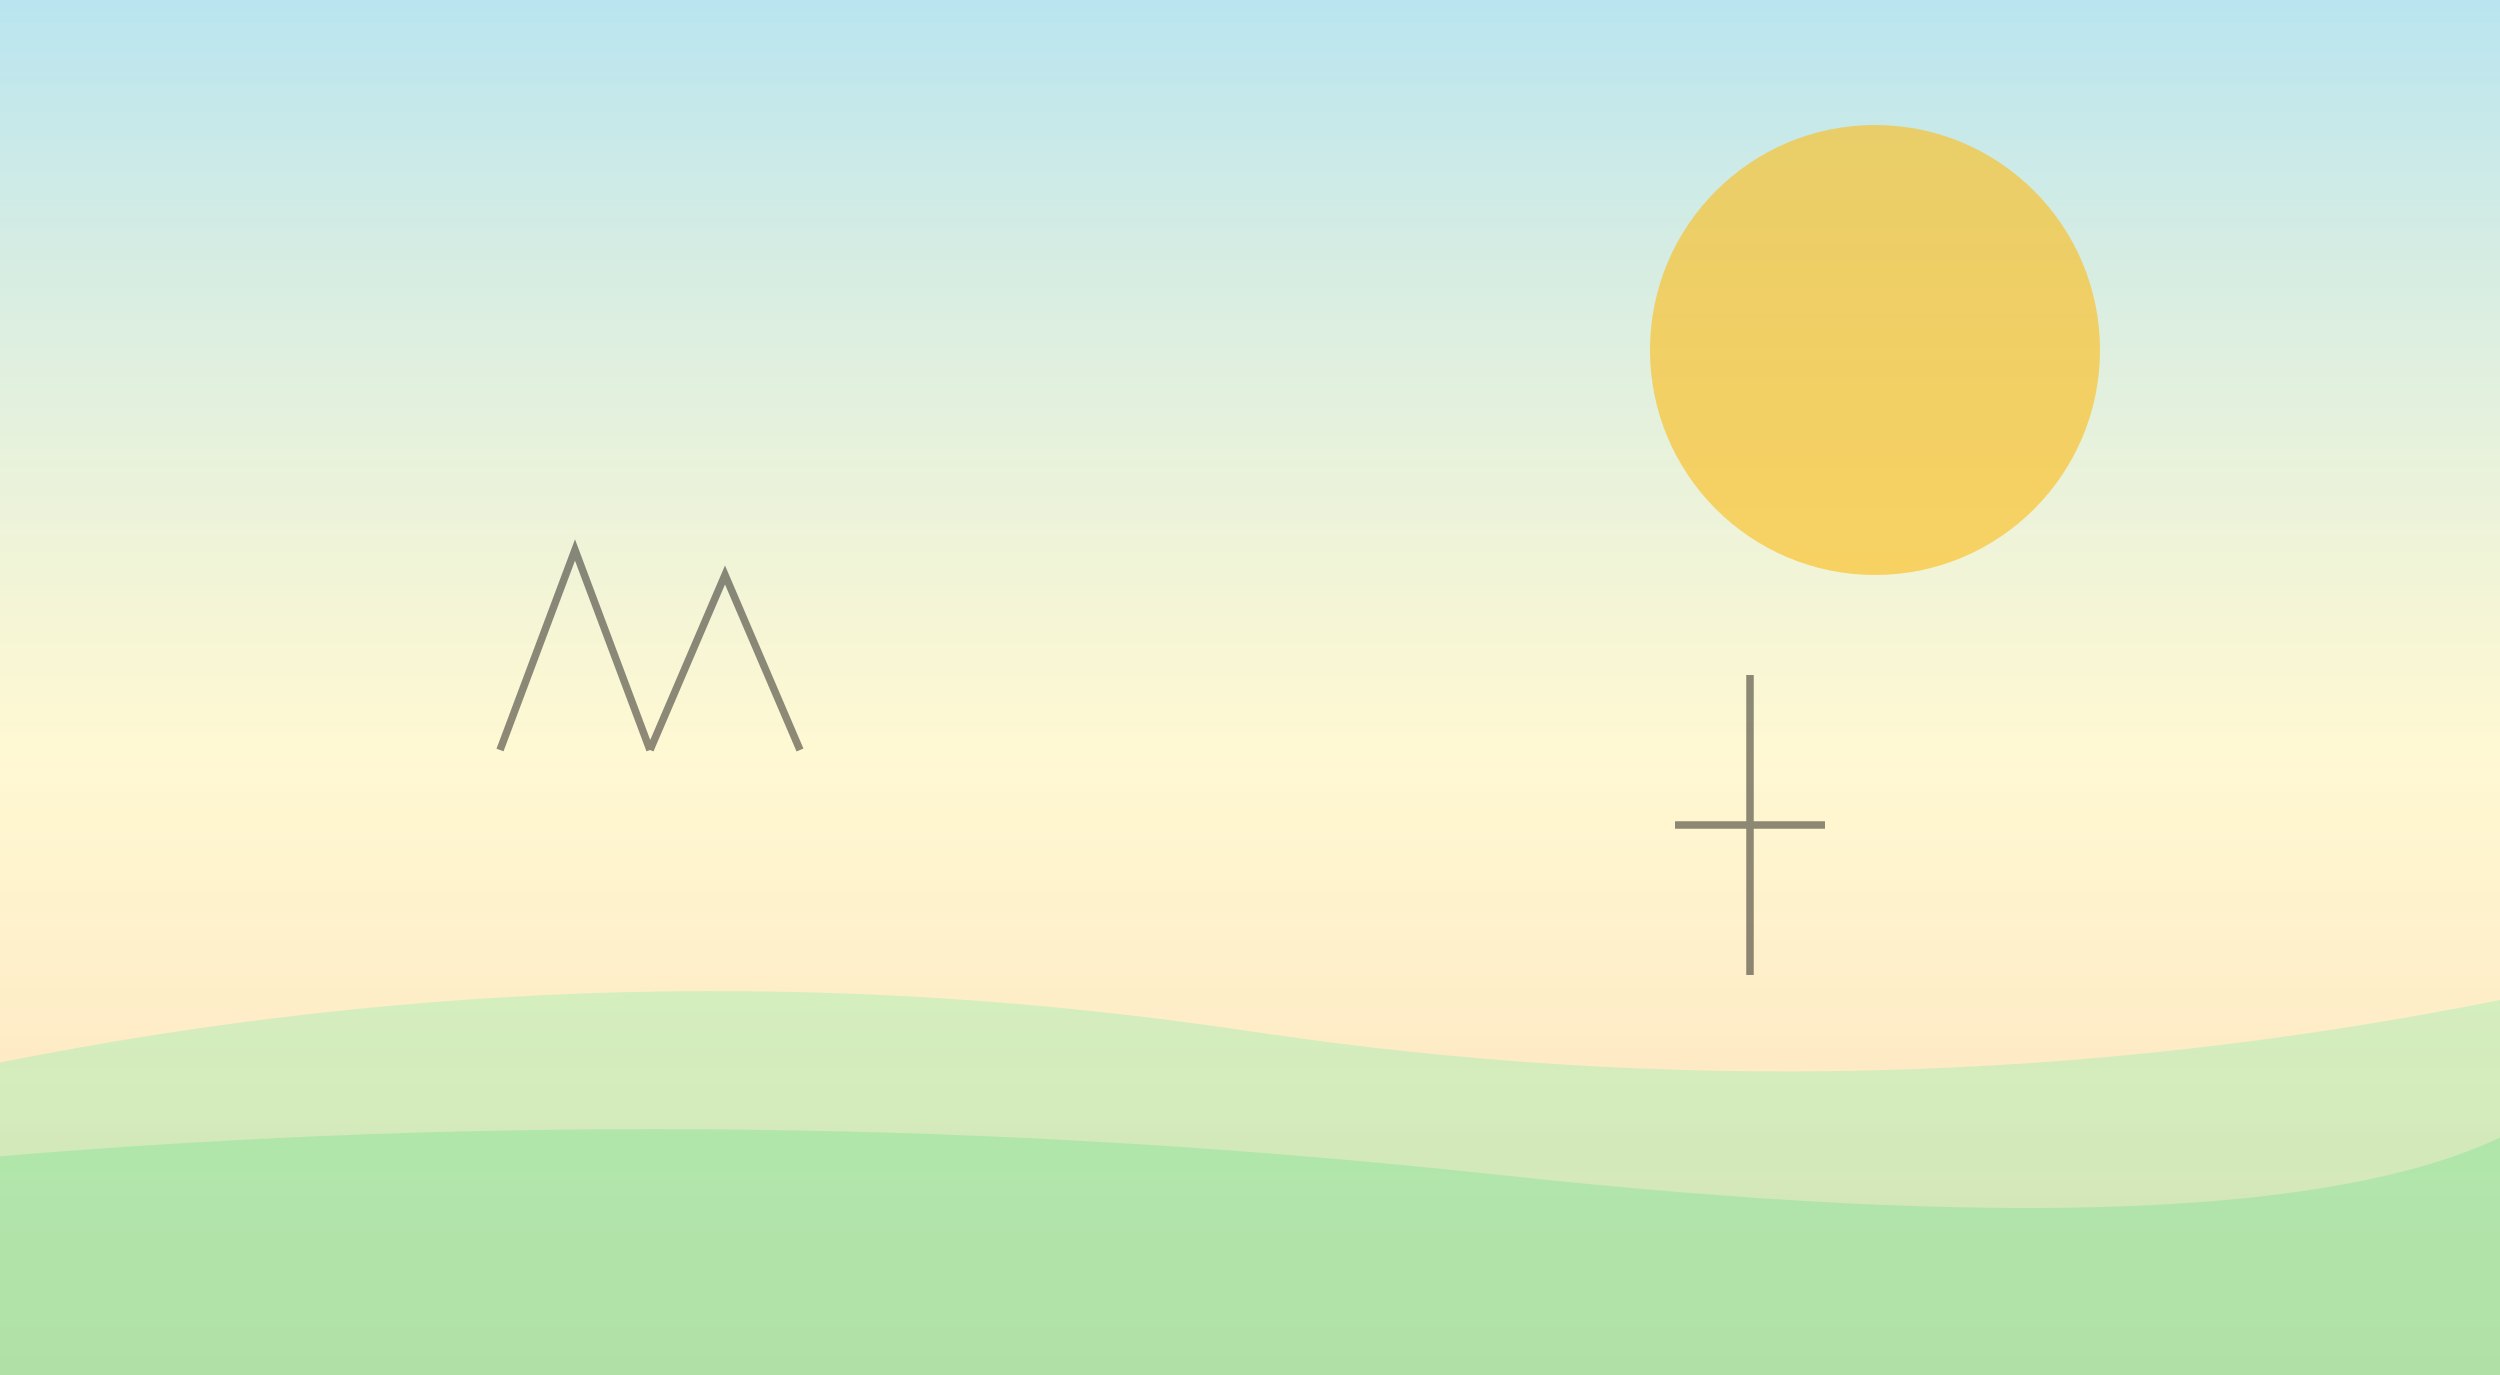
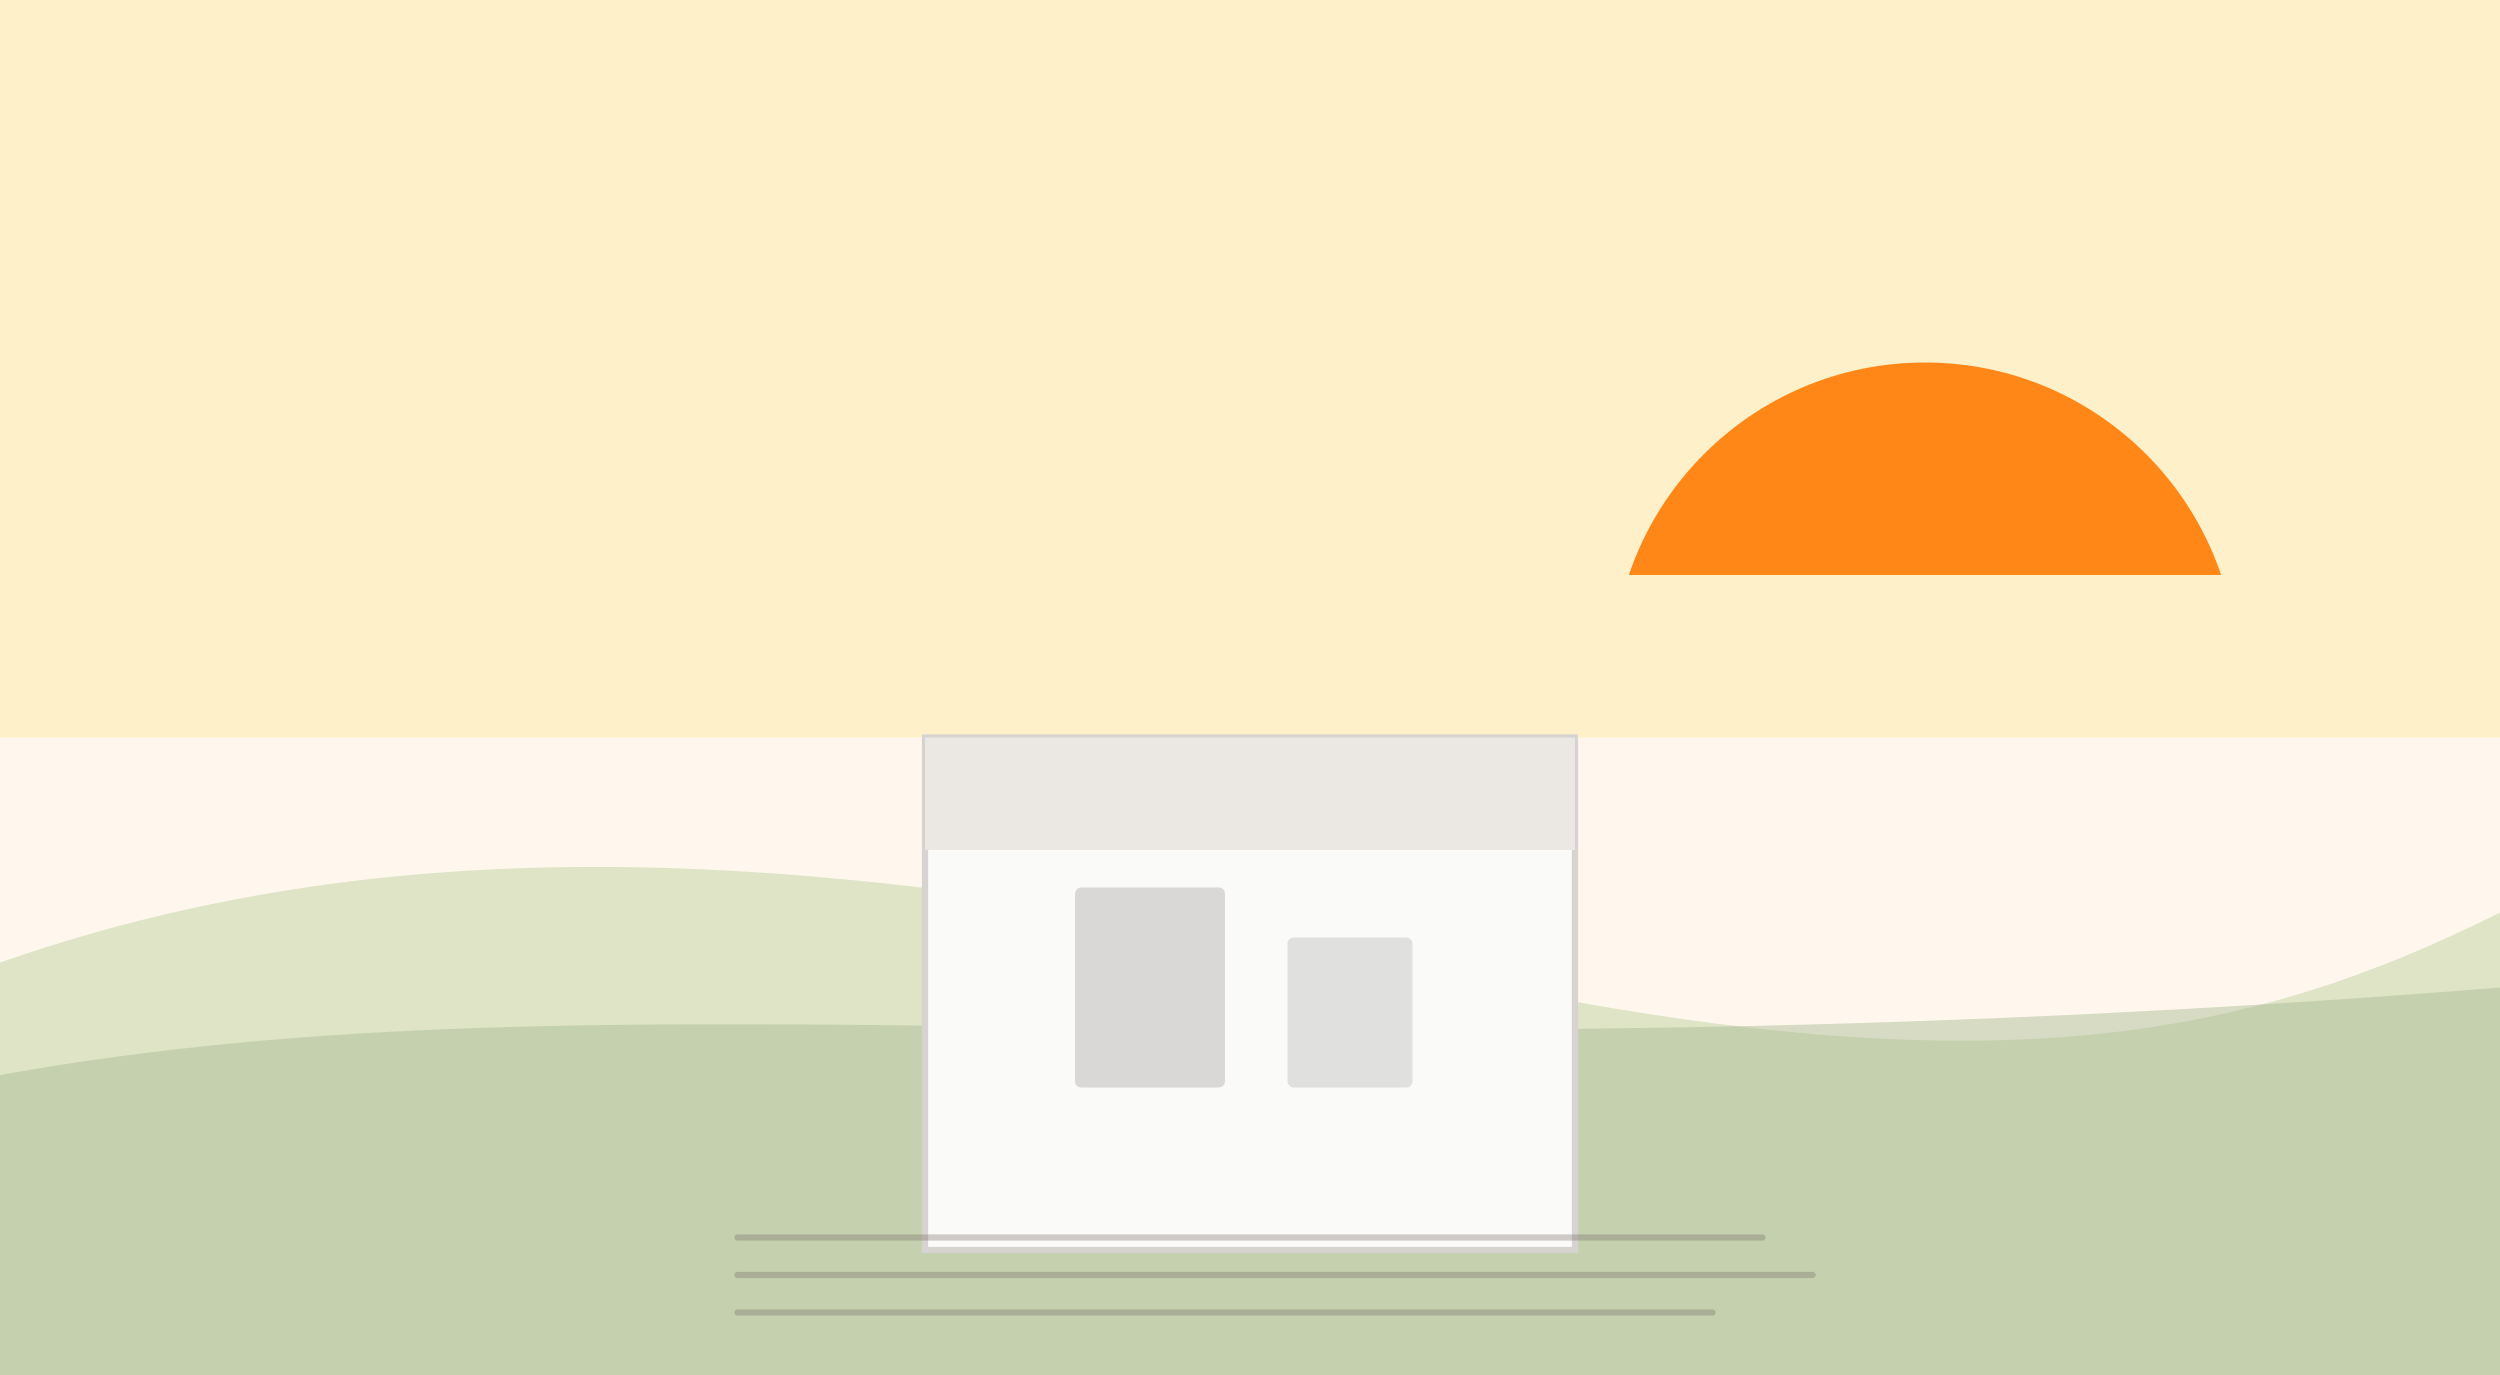
<svg xmlns="http://www.w3.org/2000/svg" viewBox="0 0 400 220" fill="none">
  <defs>
-     <linearGradient id="sky" x1="200" y1="0" x2="200" y2="220" gradientUnits="userSpaceOnUse">
-       <stop stop-color="#38bdf8" stop-opacity="0.35" />
-       <stop offset="0.55" stop-color="#fef08a" stop-opacity="0.25" />
-       <stop offset="1" stop-color="#fb923c" stop-opacity="0.3" />
-     </linearGradient>
+     <clipPath id="soleil-clip">
+       <rect x="228" y="0" width="172" height="92" />
+     </clipPath>
  </defs>
-   <rect width="400" height="220" fill="#fffbeb" />
-   <rect width="400" height="220" fill="url(#sky)" />
-   <circle cx="300" cy="56" r="36" fill="#fbbf24" fill-opacity="0.65" />
-   <path d="M0 170 Q100 150 200 165 T400 160 V220H0Z" fill="#86efac" fill-opacity="0.35" />
-   <path d="M0 185 Q120 175 240 188 T400 182 V220H0Z" fill="#4ade80" fill-opacity="0.25" />
-   <g opacity="0.5" stroke="#1c1917" stroke-width="1.2">
-     <path d="M80 120l12-32 12 32M104 120l12-28 12 28" />
-     <path d="M280 108v48M268 132h24" />
+   <rect width="400" height="220" fill="#fff7ed" />
+   <rect width="400" height="118" fill="#fde68a" fill-opacity="0.35" />
+   <circle cx="308" cy="108" r="50" fill="#ff7a00" fill-opacity="0.88" clip-path="url(#soleil-clip)" />
+   <path fill="#c4d4a8" fill-opacity="0.55" d="M0 154c80-28 160-12 240 4s120 8 160-12v74H0z" />
+   <path fill="#a8b892" fill-opacity="0.45" d="M0 172c100-18 200 2 400-14v62H0z" />
+   <path fill="#fafaf9" stroke="#d6d3d1" stroke-width="1" d="M148 118h104v82H148z" />
+   <path fill="#ebe8e4" d="M148 118h104v18H148z" />
+   <rect x="172" y="142" width="24" height="32" rx="1" fill="#1c1917" fill-opacity="0.15" />
+   <rect x="206" y="150" width="20" height="24" rx="1" fill="#1c1917" fill-opacity="0.12" />
+   <g stroke="#78716c" stroke-opacity="0.35" stroke-width="1" stroke-linecap="round">
+     <path d="M118 198h164" />
+     <path d="M118 204h172" />
+     <path d="M118 210h156" />
  </g>
</svg>
